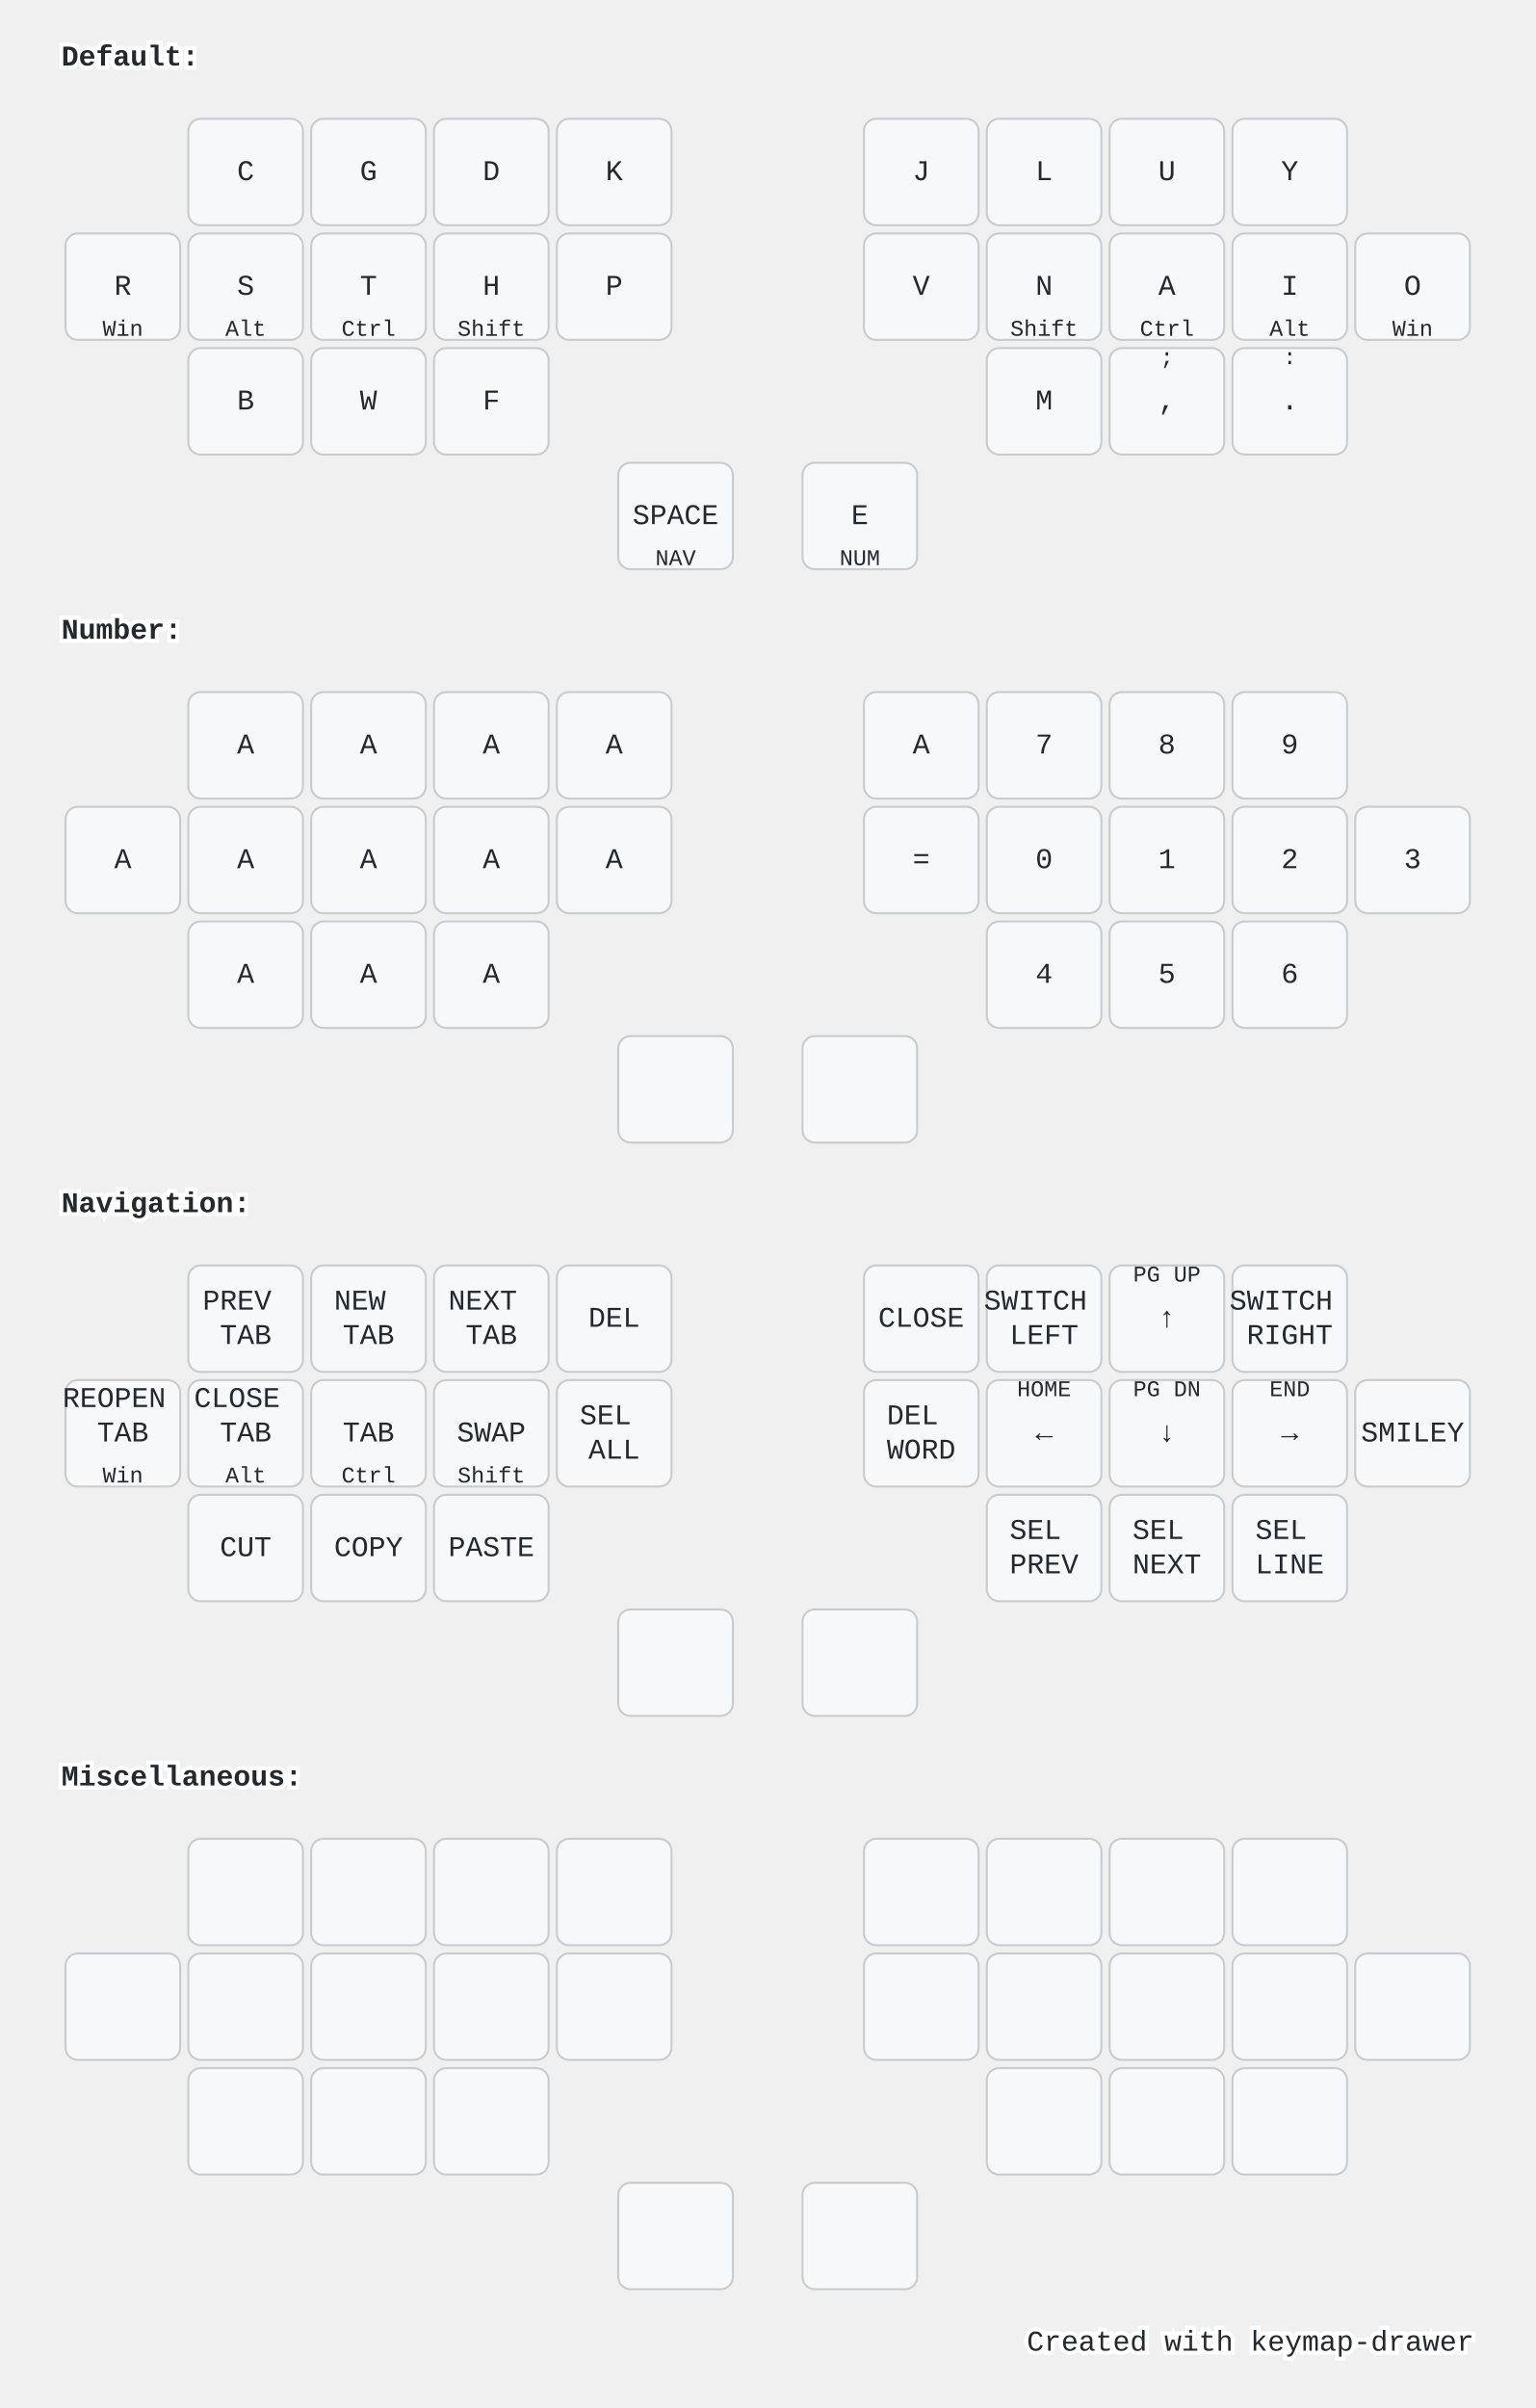
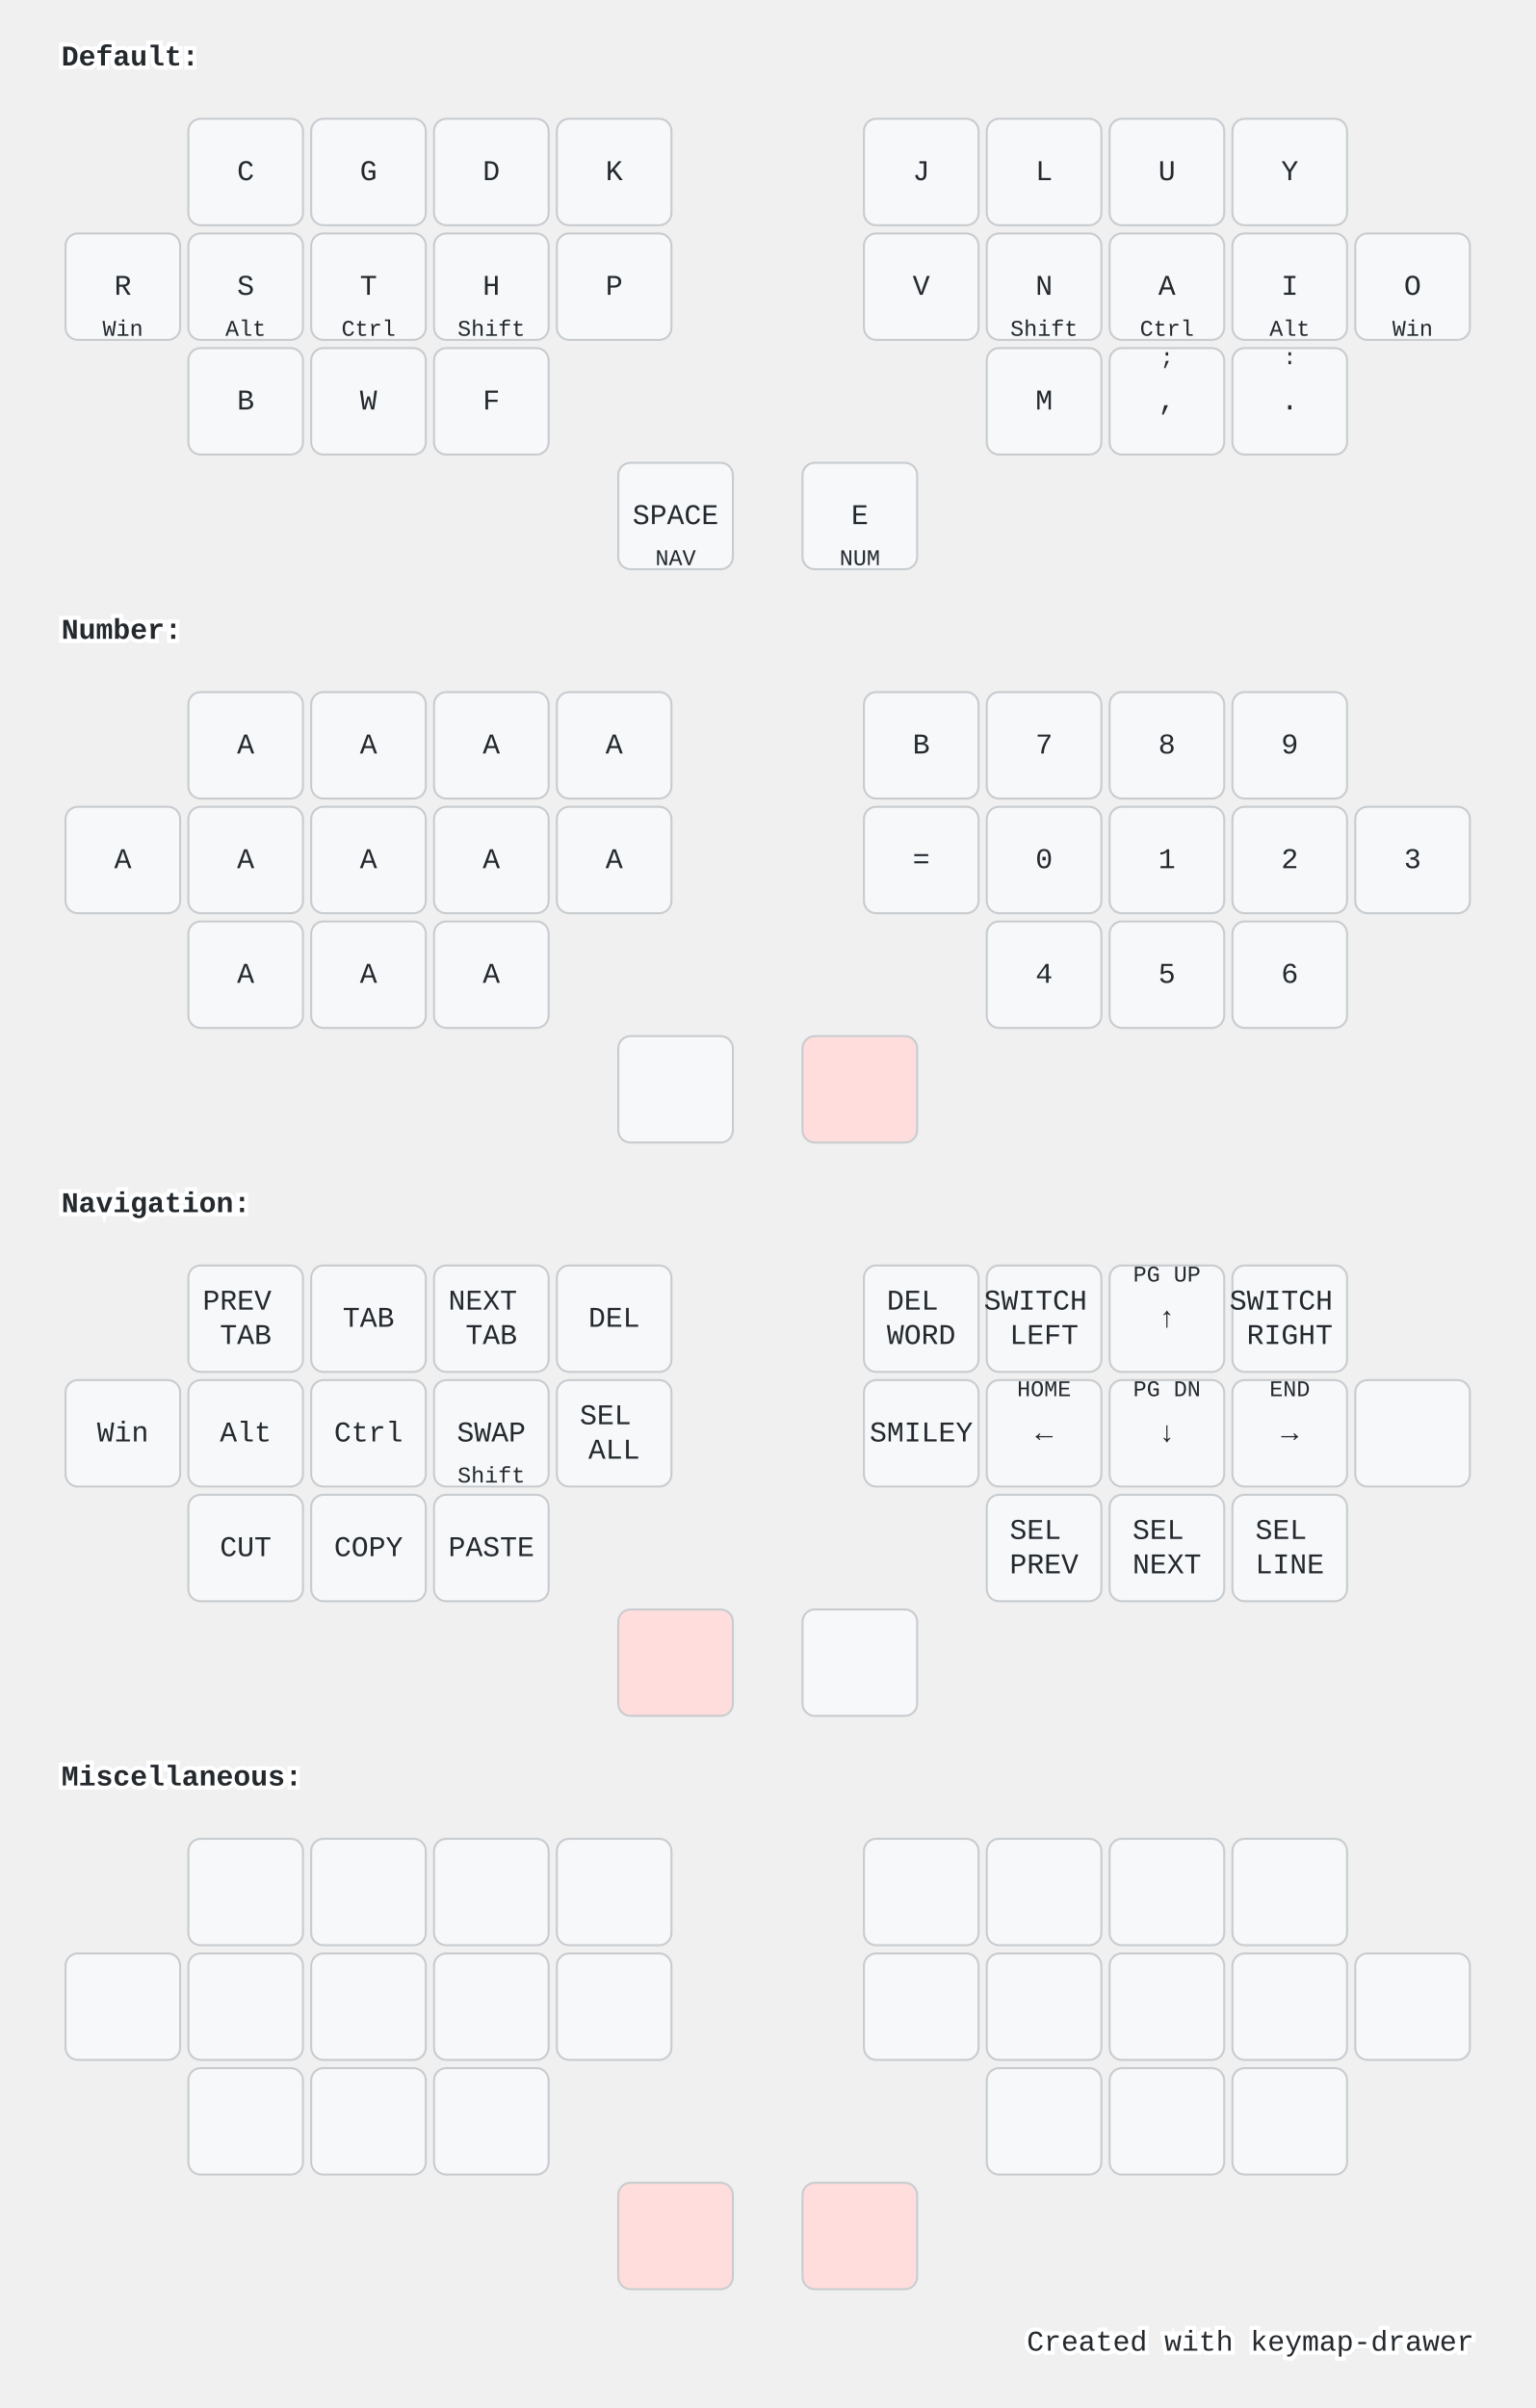
<svg xmlns="http://www.w3.org/2000/svg" width="750" height="1176" viewBox="0 0 750 1176" class="keymap">
  <style>/* inherit to force styles through use tags */
svg path {
    fill: inherit;
}

/* font and background color specifications */
svg.keymap {
    font-family: SFMono-Regular,Consolas,Liberation Mono,Menlo,monospace;
    font-size: 14px;
    font-kerning: normal;
    text-rendering: optimizeLegibility;
    fill: #24292e;
}

/* default key styling */
rect.key {
    fill: #f6f8fa;
}

rect.key, rect.combo {
    stroke: #c9cccf;
    stroke-width: 1;
}

/* default key side styling, only used is draw_key_sides is set */
rect.side {
    filter: brightness(90%);
}

/* color accent for combo boxes */
rect.combo, rect.combo-separate {
    fill: #cdf;
}

/* color accent for held keys */
rect.held, rect.combo.held {
    fill: #fdd;
}

/* color accent for ghost (optional) keys */
rect.ghost, rect.combo.ghost {
    stroke-dasharray: 4, 4;
    stroke-width: 2;
}

text {
    text-anchor: middle;
    dominant-baseline: middle;
}

/* styling for layer labels */
text.label {
    font-weight: bold;
    text-anchor: start;
    stroke: white;
    stroke-width: 4;
    paint-order: stroke;
}

/* styling for optional footer */
text.footer {
    text-anchor: end;
    dominant-baseline: auto;
    stroke: white;
    stroke-width: 4;
    paint-order: stroke;
}

/* styling for combo tap, and key hold/shifted label text */
text.combo, text.hold, text.shifted {
    font-size: 11px;
}

text.hold {
    text-anchor: middle;
    dominant-baseline: auto;
}

text.shifted {
    text-anchor: middle;
    dominant-baseline: hanging;
}

text.layer-activator {
    text-decoration: underline;
}

/* styling for hold/shifted label text in combo box */
text.combo.hold, text.combo.shifted {
    font-size: 8px;
}

/* lighter symbol for transparent keys */
text.trans {
    fill: #7b7e81;
}

/* styling for combo dendrons */
path.combo {
    stroke-width: 1;
    stroke: gray;
    fill: none;
}

/* Start Tabler Icons Cleanup */
/* cannot use height/width with glyphs */
.icon-tabler &gt; path {
    fill: inherit;
    stroke: inherit;
    stroke-width: 2;
}
/* hide tabler's default box */
.icon-tabler &gt; path[stroke="none"][fill="none"] {
    visibility: hidden;
}
/* End Tabler Icons Cleanup */

.ghost {
  display: none !important;
}</style>
  <g transform="translate(30, 0)" class="layer-Default">
    <text x="0" y="28" class="label" id="Default">Default:</text>
    <g transform="translate(0, 56)">
      <g transform="translate(30, 28)" class="key ghost keypos-0">
        <rect rx="6" ry="6" x="-28" y="-26" width="56" height="52" class="key ghost" />
      </g>
      <g transform="translate(90, 28)" class="key keypos-1">
        <rect rx="6" ry="6" x="-28" y="-26" width="56" height="52" class="key" />
        <text x="0" y="0" class="key tap">C</text>
      </g>
      <g transform="translate(150, 28)" class="key keypos-2">
        <rect rx="6" ry="6" x="-28" y="-26" width="56" height="52" class="key" />
        <text x="0" y="0" class="key tap">G</text>
      </g>
      <g transform="translate(210, 28)" class="key keypos-3">
        <rect rx="6" ry="6" x="-28" y="-26" width="56" height="52" class="key" />
        <text x="0" y="0" class="key tap">D</text>
      </g>
      <g transform="translate(270, 28)" class="key keypos-4">
        <rect rx="6" ry="6" x="-28" y="-26" width="56" height="52" class="key" />
        <text x="0" y="0" class="key tap">K</text>
      </g>
      <g transform="translate(420, 28)" class="key keypos-5">
        <rect rx="6" ry="6" x="-28" y="-26" width="56" height="52" class="key" />
        <text x="0" y="0" class="key tap">J</text>
      </g>
      <g transform="translate(480, 28)" class="key keypos-6">
        <rect rx="6" ry="6" x="-28" y="-26" width="56" height="52" class="key" />
        <text x="0" y="0" class="key tap">L</text>
      </g>
      <g transform="translate(540, 28)" class="key keypos-7">
        <rect rx="6" ry="6" x="-28" y="-26" width="56" height="52" class="key" />
        <text x="0" y="0" class="key tap">U</text>
      </g>
      <g transform="translate(600, 28)" class="key keypos-8">
        <rect rx="6" ry="6" x="-28" y="-26" width="56" height="52" class="key" />
        <text x="0" y="0" class="key tap">Y</text>
      </g>
      <g transform="translate(660, 28)" class="key ghost keypos-9">
        <rect rx="6" ry="6" x="-28" y="-26" width="56" height="52" class="key ghost" />
      </g>
      <g transform="translate(30, 84)" class="key keypos-10">
        <rect rx="6" ry="6" x="-28" y="-26" width="56" height="52" class="key" />
        <text x="0" y="0" class="key tap">R</text>
        <text x="0" y="24" class="key hold">Win</text>
      </g>
      <g transform="translate(90, 84)" class="key keypos-11">
        <rect rx="6" ry="6" x="-28" y="-26" width="56" height="52" class="key" />
        <text x="0" y="0" class="key tap">S</text>
        <text x="0" y="24" class="key hold">Alt</text>
      </g>
      <g transform="translate(150, 84)" class="key keypos-12">
        <rect rx="6" ry="6" x="-28" y="-26" width="56" height="52" class="key" />
        <text x="0" y="0" class="key tap">T</text>
        <text x="0" y="24" class="key hold">Ctrl</text>
      </g>
      <g transform="translate(210, 84)" class="key keypos-13">
        <rect rx="6" ry="6" x="-28" y="-26" width="56" height="52" class="key" />
        <text x="0" y="0" class="key tap">H</text>
        <text x="0" y="24" class="key hold">Shift</text>
      </g>
      <g transform="translate(270, 84)" class="key keypos-14">
        <rect rx="6" ry="6" x="-28" y="-26" width="56" height="52" class="key" />
        <text x="0" y="0" class="key tap">P</text>
      </g>
      <g transform="translate(420, 84)" class="key keypos-15">
        <rect rx="6" ry="6" x="-28" y="-26" width="56" height="52" class="key" />
        <text x="0" y="0" class="key tap">V</text>
      </g>
      <g transform="translate(480, 84)" class="key keypos-16">
        <rect rx="6" ry="6" x="-28" y="-26" width="56" height="52" class="key" />
        <text x="0" y="0" class="key tap">N</text>
        <text x="0" y="24" class="key hold">Shift</text>
      </g>
      <g transform="translate(540, 84)" class="key keypos-17">
        <rect rx="6" ry="6" x="-28" y="-26" width="56" height="52" class="key" />
        <text x="0" y="0" class="key tap">A</text>
        <text x="0" y="24" class="key hold">Ctrl</text>
      </g>
      <g transform="translate(600, 84)" class="key keypos-18">
        <rect rx="6" ry="6" x="-28" y="-26" width="56" height="52" class="key" />
        <text x="0" y="0" class="key tap">I</text>
        <text x="0" y="24" class="key hold">Alt</text>
      </g>
      <g transform="translate(660, 84)" class="key keypos-19">
        <rect rx="6" ry="6" x="-28" y="-26" width="56" height="52" class="key" />
        <text x="0" y="0" class="key tap">O</text>
        <text x="0" y="24" class="key hold">Win</text>
      </g>
      <g transform="translate(90, 140)" class="key keypos-20">
        <rect rx="6" ry="6" x="-28" y="-26" width="56" height="52" class="key" />
        <text x="0" y="0" class="key tap">B</text>
      </g>
      <g transform="translate(150, 140)" class="key keypos-21">
        <rect rx="6" ry="6" x="-28" y="-26" width="56" height="52" class="key" />
        <text x="0" y="0" class="key tap">W</text>
      </g>
      <g transform="translate(210, 140)" class="key keypos-22">
        <rect rx="6" ry="6" x="-28" y="-26" width="56" height="52" class="key" />
        <text x="0" y="0" class="key tap">F</text>
      </g>
      <g transform="translate(480, 140)" class="key keypos-23">
        <rect rx="6" ry="6" x="-28" y="-26" width="56" height="52" class="key" />
        <text x="0" y="0" class="key tap">M</text>
      </g>
      <g transform="translate(540, 140)" class="key keypos-24">
        <rect rx="6" ry="6" x="-28" y="-26" width="56" height="52" class="key" />
        <text x="0" y="0" class="key tap">,</text>
        <text x="0" y="-24" class="key shifted">;</text>
      </g>
      <g transform="translate(600, 140)" class="key keypos-25">
        <rect rx="6" ry="6" x="-28" y="-26" width="56" height="52" class="key" />
        <text x="0" y="0" class="key tap">.</text>
        <text x="0" y="-24" class="key shifted">:</text>
      </g>
      <g transform="translate(240, 196)" class="key ghost keypos-26">
        <rect rx="6" ry="6" x="-28" y="-26" width="56" height="52" class="key ghost" />
      </g>
      <g transform="translate(300, 196)" class="key keypos-27">
        <rect rx="6" ry="6" x="-28" y="-26" width="56" height="52" class="key" />
        <text x="0" y="0" class="key tap">SPACE</text>
        <text x="0" y="24" class="key hold">NAV</text>
      </g>
      <g transform="translate(390, 196)" class="key keypos-28">
        <rect rx="6" ry="6" x="-28" y="-26" width="56" height="52" class="key" />
        <text x="0" y="0" class="key tap">E</text>
        <text x="0" y="24" class="key hold">NUM</text>
      </g>
      <g transform="translate(450, 196)" class="key ghost keypos-29">
        <rect rx="6" ry="6" x="-28" y="-26" width="56" height="52" class="key ghost" />
      </g>
    </g>
  </g>
  <g transform="translate(30, 280)" class="layer-Number">
    <text x="0" y="28" class="label" id="Number">Number:</text>
    <g transform="translate(0, 56)">
      <g transform="translate(30, 28)" class="key ghost keypos-0">
        <rect rx="6" ry="6" x="-28" y="-26" width="56" height="52" class="key ghost" />
      </g>
      <g transform="translate(90, 28)" class="key keypos-1">
        <rect rx="6" ry="6" x="-28" y="-26" width="56" height="52" class="key" />
        <text x="0" y="0" class="key tap">A</text>
      </g>
      <g transform="translate(150, 28)" class="key keypos-2">
        <rect rx="6" ry="6" x="-28" y="-26" width="56" height="52" class="key" />
        <text x="0" y="0" class="key tap">A</text>
      </g>
      <g transform="translate(210, 28)" class="key keypos-3">
        <rect rx="6" ry="6" x="-28" y="-26" width="56" height="52" class="key" />
        <text x="0" y="0" class="key tap">A</text>
      </g>
      <g transform="translate(270, 28)" class="key keypos-4">
        <rect rx="6" ry="6" x="-28" y="-26" width="56" height="52" class="key" />
        <text x="0" y="0" class="key tap">A</text>
      </g>
      <g transform="translate(420, 28)" class="key keypos-5">
        <rect rx="6" ry="6" x="-28" y="-26" width="56" height="52" class="key" />
-         <text x="0" y="0" class="key tap">A</text>
+         <text x="0" y="0" class="key tap">B</text>
      </g>
      <g transform="translate(480, 28)" class="key keypos-6">
        <rect rx="6" ry="6" x="-28" y="-26" width="56" height="52" class="key" />
        <text x="0" y="0" class="key tap">7</text>
      </g>
      <g transform="translate(540, 28)" class="key keypos-7">
        <rect rx="6" ry="6" x="-28" y="-26" width="56" height="52" class="key" />
        <text x="0" y="0" class="key tap">8</text>
      </g>
      <g transform="translate(600, 28)" class="key keypos-8">
        <rect rx="6" ry="6" x="-28" y="-26" width="56" height="52" class="key" />
        <text x="0" y="0" class="key tap">9</text>
      </g>
      <g transform="translate(660, 28)" class="key ghost keypos-9">
        <rect rx="6" ry="6" x="-28" y="-26" width="56" height="52" class="key ghost" />
      </g>
      <g transform="translate(30, 84)" class="key keypos-10">
        <rect rx="6" ry="6" x="-28" y="-26" width="56" height="52" class="key" />
        <text x="0" y="0" class="key tap">A</text>
      </g>
      <g transform="translate(90, 84)" class="key keypos-11">
        <rect rx="6" ry="6" x="-28" y="-26" width="56" height="52" class="key" />
        <text x="0" y="0" class="key tap">A</text>
      </g>
      <g transform="translate(150, 84)" class="key keypos-12">
        <rect rx="6" ry="6" x="-28" y="-26" width="56" height="52" class="key" />
        <text x="0" y="0" class="key tap">A</text>
      </g>
      <g transform="translate(210, 84)" class="key keypos-13">
        <rect rx="6" ry="6" x="-28" y="-26" width="56" height="52" class="key" />
        <text x="0" y="0" class="key tap">A</text>
      </g>
      <g transform="translate(270, 84)" class="key keypos-14">
        <rect rx="6" ry="6" x="-28" y="-26" width="56" height="52" class="key" />
        <text x="0" y="0" class="key tap">A</text>
      </g>
      <g transform="translate(420, 84)" class="key keypos-15">
        <rect rx="6" ry="6" x="-28" y="-26" width="56" height="52" class="key" />
        <text x="0" y="0" class="key tap">=</text>
      </g>
      <g transform="translate(480, 84)" class="key keypos-16">
        <rect rx="6" ry="6" x="-28" y="-26" width="56" height="52" class="key" />
        <text x="0" y="0" class="key tap">0</text>
      </g>
      <g transform="translate(540, 84)" class="key keypos-17">
        <rect rx="6" ry="6" x="-28" y="-26" width="56" height="52" class="key" />
        <text x="0" y="0" class="key tap">1</text>
      </g>
      <g transform="translate(600, 84)" class="key keypos-18">
        <rect rx="6" ry="6" x="-28" y="-26" width="56" height="52" class="key" />
        <text x="0" y="0" class="key tap">2</text>
      </g>
      <g transform="translate(660, 84)" class="key keypos-19">
        <rect rx="6" ry="6" x="-28" y="-26" width="56" height="52" class="key" />
        <text x="0" y="0" class="key tap">3</text>
      </g>
      <g transform="translate(90, 140)" class="key keypos-20">
        <rect rx="6" ry="6" x="-28" y="-26" width="56" height="52" class="key" />
        <text x="0" y="0" class="key tap">A</text>
      </g>
      <g transform="translate(150, 140)" class="key keypos-21">
        <rect rx="6" ry="6" x="-28" y="-26" width="56" height="52" class="key" />
        <text x="0" y="0" class="key tap">A</text>
      </g>
      <g transform="translate(210, 140)" class="key keypos-22">
        <rect rx="6" ry="6" x="-28" y="-26" width="56" height="52" class="key" />
        <text x="0" y="0" class="key tap">A</text>
      </g>
      <g transform="translate(480, 140)" class="key keypos-23">
        <rect rx="6" ry="6" x="-28" y="-26" width="56" height="52" class="key" />
        <text x="0" y="0" class="key tap">4</text>
      </g>
      <g transform="translate(540, 140)" class="key keypos-24">
        <rect rx="6" ry="6" x="-28" y="-26" width="56" height="52" class="key" />
        <text x="0" y="0" class="key tap">5</text>
      </g>
      <g transform="translate(600, 140)" class="key keypos-25">
        <rect rx="6" ry="6" x="-28" y="-26" width="56" height="52" class="key" />
        <text x="0" y="0" class="key tap">6</text>
      </g>
      <g transform="translate(240, 196)" class="key ghost keypos-26">
        <rect rx="6" ry="6" x="-28" y="-26" width="56" height="52" class="key ghost" />
      </g>
      <g transform="translate(300, 196)" class="key keypos-27">
        <rect rx="6" ry="6" x="-28" y="-26" width="56" height="52" class="key" />
      </g>
-       <g transform="translate(390, 196)" class="key keypos-28">
-         <rect rx="6" ry="6" x="-28" y="-26" width="56" height="52" class="key" />
+       <g transform="translate(390, 196)" class="key held keypos-28">
+         <rect rx="6" ry="6" x="-28" y="-26" width="56" height="52" class="key held" />
      </g>
      <g transform="translate(450, 196)" class="key ghost keypos-29">
        <rect rx="6" ry="6" x="-28" y="-26" width="56" height="52" class="key ghost" />
      </g>
    </g>
  </g>
  <g transform="translate(30, 560)" class="layer-Navigation">
    <text x="0" y="28" class="label" id="Navigation">Navigation:</text>
    <g transform="translate(0, 56)">
      <g transform="translate(30, 28)" class="key ghost keypos-0">
        <rect rx="6" ry="6" x="-28" y="-26" width="56" height="52" class="key ghost" />
      </g>
      <g transform="translate(90, 28)" class="key keypos-1">
        <rect rx="6" ry="6" x="-28" y="-26" width="56" height="52" class="key" />
        <text x="0" y="0" class="key tap">
          <tspan x="0" dy="-0.6em">PREV</tspan>
          <tspan x="0" dy="1.2em">TAB</tspan>
        </text>
      </g>
      <g transform="translate(150, 28)" class="key keypos-2">
        <rect rx="6" ry="6" x="-28" y="-26" width="56" height="52" class="key" />
-         <text x="0" y="0" class="key tap">
-           <tspan x="0" dy="-0.6em">NEW</tspan>
-           <tspan x="0" dy="1.2em">TAB</tspan>
-         </text>
+         <text x="0" y="0" class="key tap">TAB</text>
      </g>
      <g transform="translate(210, 28)" class="key keypos-3">
        <rect rx="6" ry="6" x="-28" y="-26" width="56" height="52" class="key" />
        <text x="0" y="0" class="key tap">
          <tspan x="0" dy="-0.6em">NEXT</tspan>
          <tspan x="0" dy="1.2em">TAB</tspan>
        </text>
      </g>
      <g transform="translate(270, 28)" class="key keypos-4">
        <rect rx="6" ry="6" x="-28" y="-26" width="56" height="52" class="key" />
        <text x="0" y="0" class="key tap">DEL</text>
      </g>
      <g transform="translate(420, 28)" class="key keypos-5">
        <rect rx="6" ry="6" x="-28" y="-26" width="56" height="52" class="key" />
-         <text x="0" y="0" class="key tap">CLOSE</text>
+         <text x="0" y="0" class="key tap">
+           <tspan x="0" dy="-0.6em">DEL</tspan>
+           <tspan x="0" dy="1.2em">WORD</tspan>
+         </text>
      </g>
      <g transform="translate(480, 28)" class="key keypos-6">
        <rect rx="6" ry="6" x="-28" y="-26" width="56" height="52" class="key" />
        <text x="0" y="0" class="key tap">
          <tspan x="0" dy="-0.6em">SWITCH</tspan>
          <tspan x="0" dy="1.2em">LEFT</tspan>
        </text>
      </g>
      <g transform="translate(540, 28)" class="key keypos-7">
        <rect rx="6" ry="6" x="-28" y="-26" width="56" height="52" class="key" />
        <text x="0" y="0" class="key tap">↑</text>
        <text x="0" y="-24" class="key shifted">PG UP</text>
      </g>
      <g transform="translate(600, 28)" class="key keypos-8">
        <rect rx="6" ry="6" x="-28" y="-26" width="56" height="52" class="key" />
        <text x="0" y="0" class="key tap">
          <tspan x="0" dy="-0.6em">SWITCH</tspan>
          <tspan x="0" dy="1.2em">RIGHT</tspan>
        </text>
      </g>
      <g transform="translate(660, 28)" class="key ghost keypos-9">
        <rect rx="6" ry="6" x="-28" y="-26" width="56" height="52" class="key ghost" />
      </g>
      <g transform="translate(30, 84)" class="key keypos-10">
        <rect rx="6" ry="6" x="-28" y="-26" width="56" height="52" class="key" />
-         <text x="0" y="0" class="key tap">
-           <tspan x="0" dy="-1.2em">REOPEN</tspan>
-           <tspan x="0" dy="1.2em">TAB</tspan>
-         </text>
-         <text x="0" y="24" class="key hold">Win</text>
+         <text x="0" y="0" class="key tap">Win</text>
      </g>
      <g transform="translate(90, 84)" class="key keypos-11">
        <rect rx="6" ry="6" x="-28" y="-26" width="56" height="52" class="key" />
-         <text x="0" y="0" class="key tap">
-           <tspan x="0" dy="-1.2em">CLOSE</tspan>
-           <tspan x="0" dy="1.2em">TAB</tspan>
-         </text>
-         <text x="0" y="24" class="key hold">Alt</text>
+         <text x="0" y="0" class="key tap">Alt</text>
      </g>
      <g transform="translate(150, 84)" class="key keypos-12">
        <rect rx="6" ry="6" x="-28" y="-26" width="56" height="52" class="key" />
-         <text x="0" y="0" class="key tap">TAB</text>
-         <text x="0" y="24" class="key hold">Ctrl</text>
+         <text x="0" y="0" class="key tap">Ctrl</text>
      </g>
      <g transform="translate(210, 84)" class="key keypos-13">
        <rect rx="6" ry="6" x="-28" y="-26" width="56" height="52" class="key" />
        <text x="0" y="0" class="key tap">SWAP</text>
        <text x="0" y="24" class="key hold">Shift</text>
      </g>
      <g transform="translate(270, 84)" class="key keypos-14">
        <rect rx="6" ry="6" x="-28" y="-26" width="56" height="52" class="key" />
        <text x="0" y="0" class="key tap">
          <tspan x="0" dy="-0.6em">SEL</tspan>
          <tspan x="0" dy="1.2em">ALL</tspan>
        </text>
      </g>
      <g transform="translate(420, 84)" class="key keypos-15">
        <rect rx="6" ry="6" x="-28" y="-26" width="56" height="52" class="key" />
-         <text x="0" y="0" class="key tap">
-           <tspan x="0" dy="-0.6em">DEL</tspan>
-           <tspan x="0" dy="1.2em">WORD</tspan>
-         </text>
+         <text x="0" y="0" class="key tap">SMILEY</text>
      </g>
      <g transform="translate(480, 84)" class="key keypos-16">
        <rect rx="6" ry="6" x="-28" y="-26" width="56" height="52" class="key" />
        <text x="0" y="0" class="key tap">←</text>
        <text x="0" y="-24" class="key shifted">HOME</text>
      </g>
      <g transform="translate(540, 84)" class="key keypos-17">
        <rect rx="6" ry="6" x="-28" y="-26" width="56" height="52" class="key" />
        <text x="0" y="0" class="key tap">↓</text>
        <text x="0" y="-24" class="key shifted">PG DN</text>
      </g>
      <g transform="translate(600, 84)" class="key keypos-18">
        <rect rx="6" ry="6" x="-28" y="-26" width="56" height="52" class="key" />
        <text x="0" y="0" class="key tap">→</text>
        <text x="0" y="-24" class="key shifted">END</text>
      </g>
      <g transform="translate(660, 84)" class="key keypos-19">
        <rect rx="6" ry="6" x="-28" y="-26" width="56" height="52" class="key" />
-         <text x="0" y="0" class="key tap">SMILEY</text>
      </g>
      <g transform="translate(90, 140)" class="key keypos-20">
        <rect rx="6" ry="6" x="-28" y="-26" width="56" height="52" class="key" />
        <text x="0" y="0" class="key tap">CUT</text>
      </g>
      <g transform="translate(150, 140)" class="key keypos-21">
        <rect rx="6" ry="6" x="-28" y="-26" width="56" height="52" class="key" />
        <text x="0" y="0" class="key tap">COPY</text>
      </g>
      <g transform="translate(210, 140)" class="key keypos-22">
        <rect rx="6" ry="6" x="-28" y="-26" width="56" height="52" class="key" />
        <text x="0" y="0" class="key tap">PASTE</text>
      </g>
      <g transform="translate(480, 140)" class="key keypos-23">
        <rect rx="6" ry="6" x="-28" y="-26" width="56" height="52" class="key" />
        <text x="0" y="0" class="key tap">
          <tspan x="0" dy="-0.6em">SEL</tspan>
          <tspan x="0" dy="1.2em">PREV</tspan>
        </text>
      </g>
      <g transform="translate(540, 140)" class="key keypos-24">
        <rect rx="6" ry="6" x="-28" y="-26" width="56" height="52" class="key" />
        <text x="0" y="0" class="key tap">
          <tspan x="0" dy="-0.6em">SEL</tspan>
          <tspan x="0" dy="1.2em">NEXT</tspan>
        </text>
      </g>
      <g transform="translate(600, 140)" class="key keypos-25">
        <rect rx="6" ry="6" x="-28" y="-26" width="56" height="52" class="key" />
        <text x="0" y="0" class="key tap">
          <tspan x="0" dy="-0.6em">SEL</tspan>
          <tspan x="0" dy="1.2em">LINE</tspan>
        </text>
      </g>
      <g transform="translate(240, 196)" class="key ghost keypos-26">
        <rect rx="6" ry="6" x="-28" y="-26" width="56" height="52" class="key ghost" />
      </g>
-       <g transform="translate(300, 196)" class="key keypos-27">
-         <rect rx="6" ry="6" x="-28" y="-26" width="56" height="52" class="key" />
+       <g transform="translate(300, 196)" class="key held keypos-27">
+         <rect rx="6" ry="6" x="-28" y="-26" width="56" height="52" class="key held" />
      </g>
      <g transform="translate(390, 196)" class="key keypos-28">
        <rect rx="6" ry="6" x="-28" y="-26" width="56" height="52" class="key" />
      </g>
      <g transform="translate(450, 196)" class="key ghost keypos-29">
        <rect rx="6" ry="6" x="-28" y="-26" width="56" height="52" class="key ghost" />
      </g>
    </g>
  </g>
  <g transform="translate(30, 840)" class="layer-Miscellaneous">
    <text x="0" y="28" class="label" id="Miscellaneous">Miscellaneous:</text>
    <g transform="translate(0, 56)">
      <g transform="translate(30, 28)" class="key ghost keypos-0">
        <rect rx="6" ry="6" x="-28" y="-26" width="56" height="52" class="key ghost" />
      </g>
      <g transform="translate(90, 28)" class="key keypos-1">
        <rect rx="6" ry="6" x="-28" y="-26" width="56" height="52" class="key" />
      </g>
      <g transform="translate(150, 28)" class="key keypos-2">
        <rect rx="6" ry="6" x="-28" y="-26" width="56" height="52" class="key" />
      </g>
      <g transform="translate(210, 28)" class="key keypos-3">
        <rect rx="6" ry="6" x="-28" y="-26" width="56" height="52" class="key" />
      </g>
      <g transform="translate(270, 28)" class="key keypos-4">
        <rect rx="6" ry="6" x="-28" y="-26" width="56" height="52" class="key" />
      </g>
      <g transform="translate(420, 28)" class="key keypos-5">
        <rect rx="6" ry="6" x="-28" y="-26" width="56" height="52" class="key" />
      </g>
      <g transform="translate(480, 28)" class="key keypos-6">
        <rect rx="6" ry="6" x="-28" y="-26" width="56" height="52" class="key" />
      </g>
      <g transform="translate(540, 28)" class="key keypos-7">
        <rect rx="6" ry="6" x="-28" y="-26" width="56" height="52" class="key" />
      </g>
      <g transform="translate(600, 28)" class="key keypos-8">
        <rect rx="6" ry="6" x="-28" y="-26" width="56" height="52" class="key" />
      </g>
      <g transform="translate(660, 28)" class="key ghost keypos-9">
        <rect rx="6" ry="6" x="-28" y="-26" width="56" height="52" class="key ghost" />
      </g>
      <g transform="translate(30, 84)" class="key keypos-10">
        <rect rx="6" ry="6" x="-28" y="-26" width="56" height="52" class="key" />
      </g>
      <g transform="translate(90, 84)" class="key keypos-11">
        <rect rx="6" ry="6" x="-28" y="-26" width="56" height="52" class="key" />
      </g>
      <g transform="translate(150, 84)" class="key keypos-12">
        <rect rx="6" ry="6" x="-28" y="-26" width="56" height="52" class="key" />
      </g>
      <g transform="translate(210, 84)" class="key keypos-13">
        <rect rx="6" ry="6" x="-28" y="-26" width="56" height="52" class="key" />
      </g>
      <g transform="translate(270, 84)" class="key keypos-14">
        <rect rx="6" ry="6" x="-28" y="-26" width="56" height="52" class="key" />
      </g>
      <g transform="translate(420, 84)" class="key keypos-15">
        <rect rx="6" ry="6" x="-28" y="-26" width="56" height="52" class="key" />
      </g>
      <g transform="translate(480, 84)" class="key keypos-16">
        <rect rx="6" ry="6" x="-28" y="-26" width="56" height="52" class="key" />
      </g>
      <g transform="translate(540, 84)" class="key keypos-17">
        <rect rx="6" ry="6" x="-28" y="-26" width="56" height="52" class="key" />
      </g>
      <g transform="translate(600, 84)" class="key keypos-18">
        <rect rx="6" ry="6" x="-28" y="-26" width="56" height="52" class="key" />
      </g>
      <g transform="translate(660, 84)" class="key keypos-19">
        <rect rx="6" ry="6" x="-28" y="-26" width="56" height="52" class="key" />
      </g>
      <g transform="translate(90, 140)" class="key keypos-20">
        <rect rx="6" ry="6" x="-28" y="-26" width="56" height="52" class="key" />
      </g>
      <g transform="translate(150, 140)" class="key keypos-21">
        <rect rx="6" ry="6" x="-28" y="-26" width="56" height="52" class="key" />
      </g>
      <g transform="translate(210, 140)" class="key keypos-22">
        <rect rx="6" ry="6" x="-28" y="-26" width="56" height="52" class="key" />
      </g>
      <g transform="translate(480, 140)" class="key keypos-23">
        <rect rx="6" ry="6" x="-28" y="-26" width="56" height="52" class="key" />
      </g>
      <g transform="translate(540, 140)" class="key keypos-24">
        <rect rx="6" ry="6" x="-28" y="-26" width="56" height="52" class="key" />
      </g>
      <g transform="translate(600, 140)" class="key keypos-25">
        <rect rx="6" ry="6" x="-28" y="-26" width="56" height="52" class="key" />
      </g>
      <g transform="translate(240, 196)" class="key ghost keypos-26">
        <rect rx="6" ry="6" x="-28" y="-26" width="56" height="52" class="key ghost" />
      </g>
-       <g transform="translate(300, 196)" class="key keypos-27">
-         <rect rx="6" ry="6" x="-28" y="-26" width="56" height="52" class="key" />
-       </g>
-       <g transform="translate(390, 196)" class="key keypos-28">
-         <rect rx="6" ry="6" x="-28" y="-26" width="56" height="52" class="key" />
+       <g transform="translate(300, 196)" class="key held keypos-27">
+         <rect rx="6" ry="6" x="-28" y="-26" width="56" height="52" class="key held" />
+       </g>
+       <g transform="translate(390, 196)" class="key held keypos-28">
+         <rect rx="6" ry="6" x="-28" y="-26" width="56" height="52" class="key held" />
      </g>
      <g transform="translate(450, 196)" class="key ghost keypos-29">
        <rect rx="6" ry="6" x="-28" y="-26" width="56" height="52" class="key ghost" />
      </g>
    </g>
  </g>
  <text x="720.0" y="1148.0" class="footer">Created with <a href="https://github.com/caksoylar/keymap-drawer">keymap-drawer</a>
  </text>
</svg>
